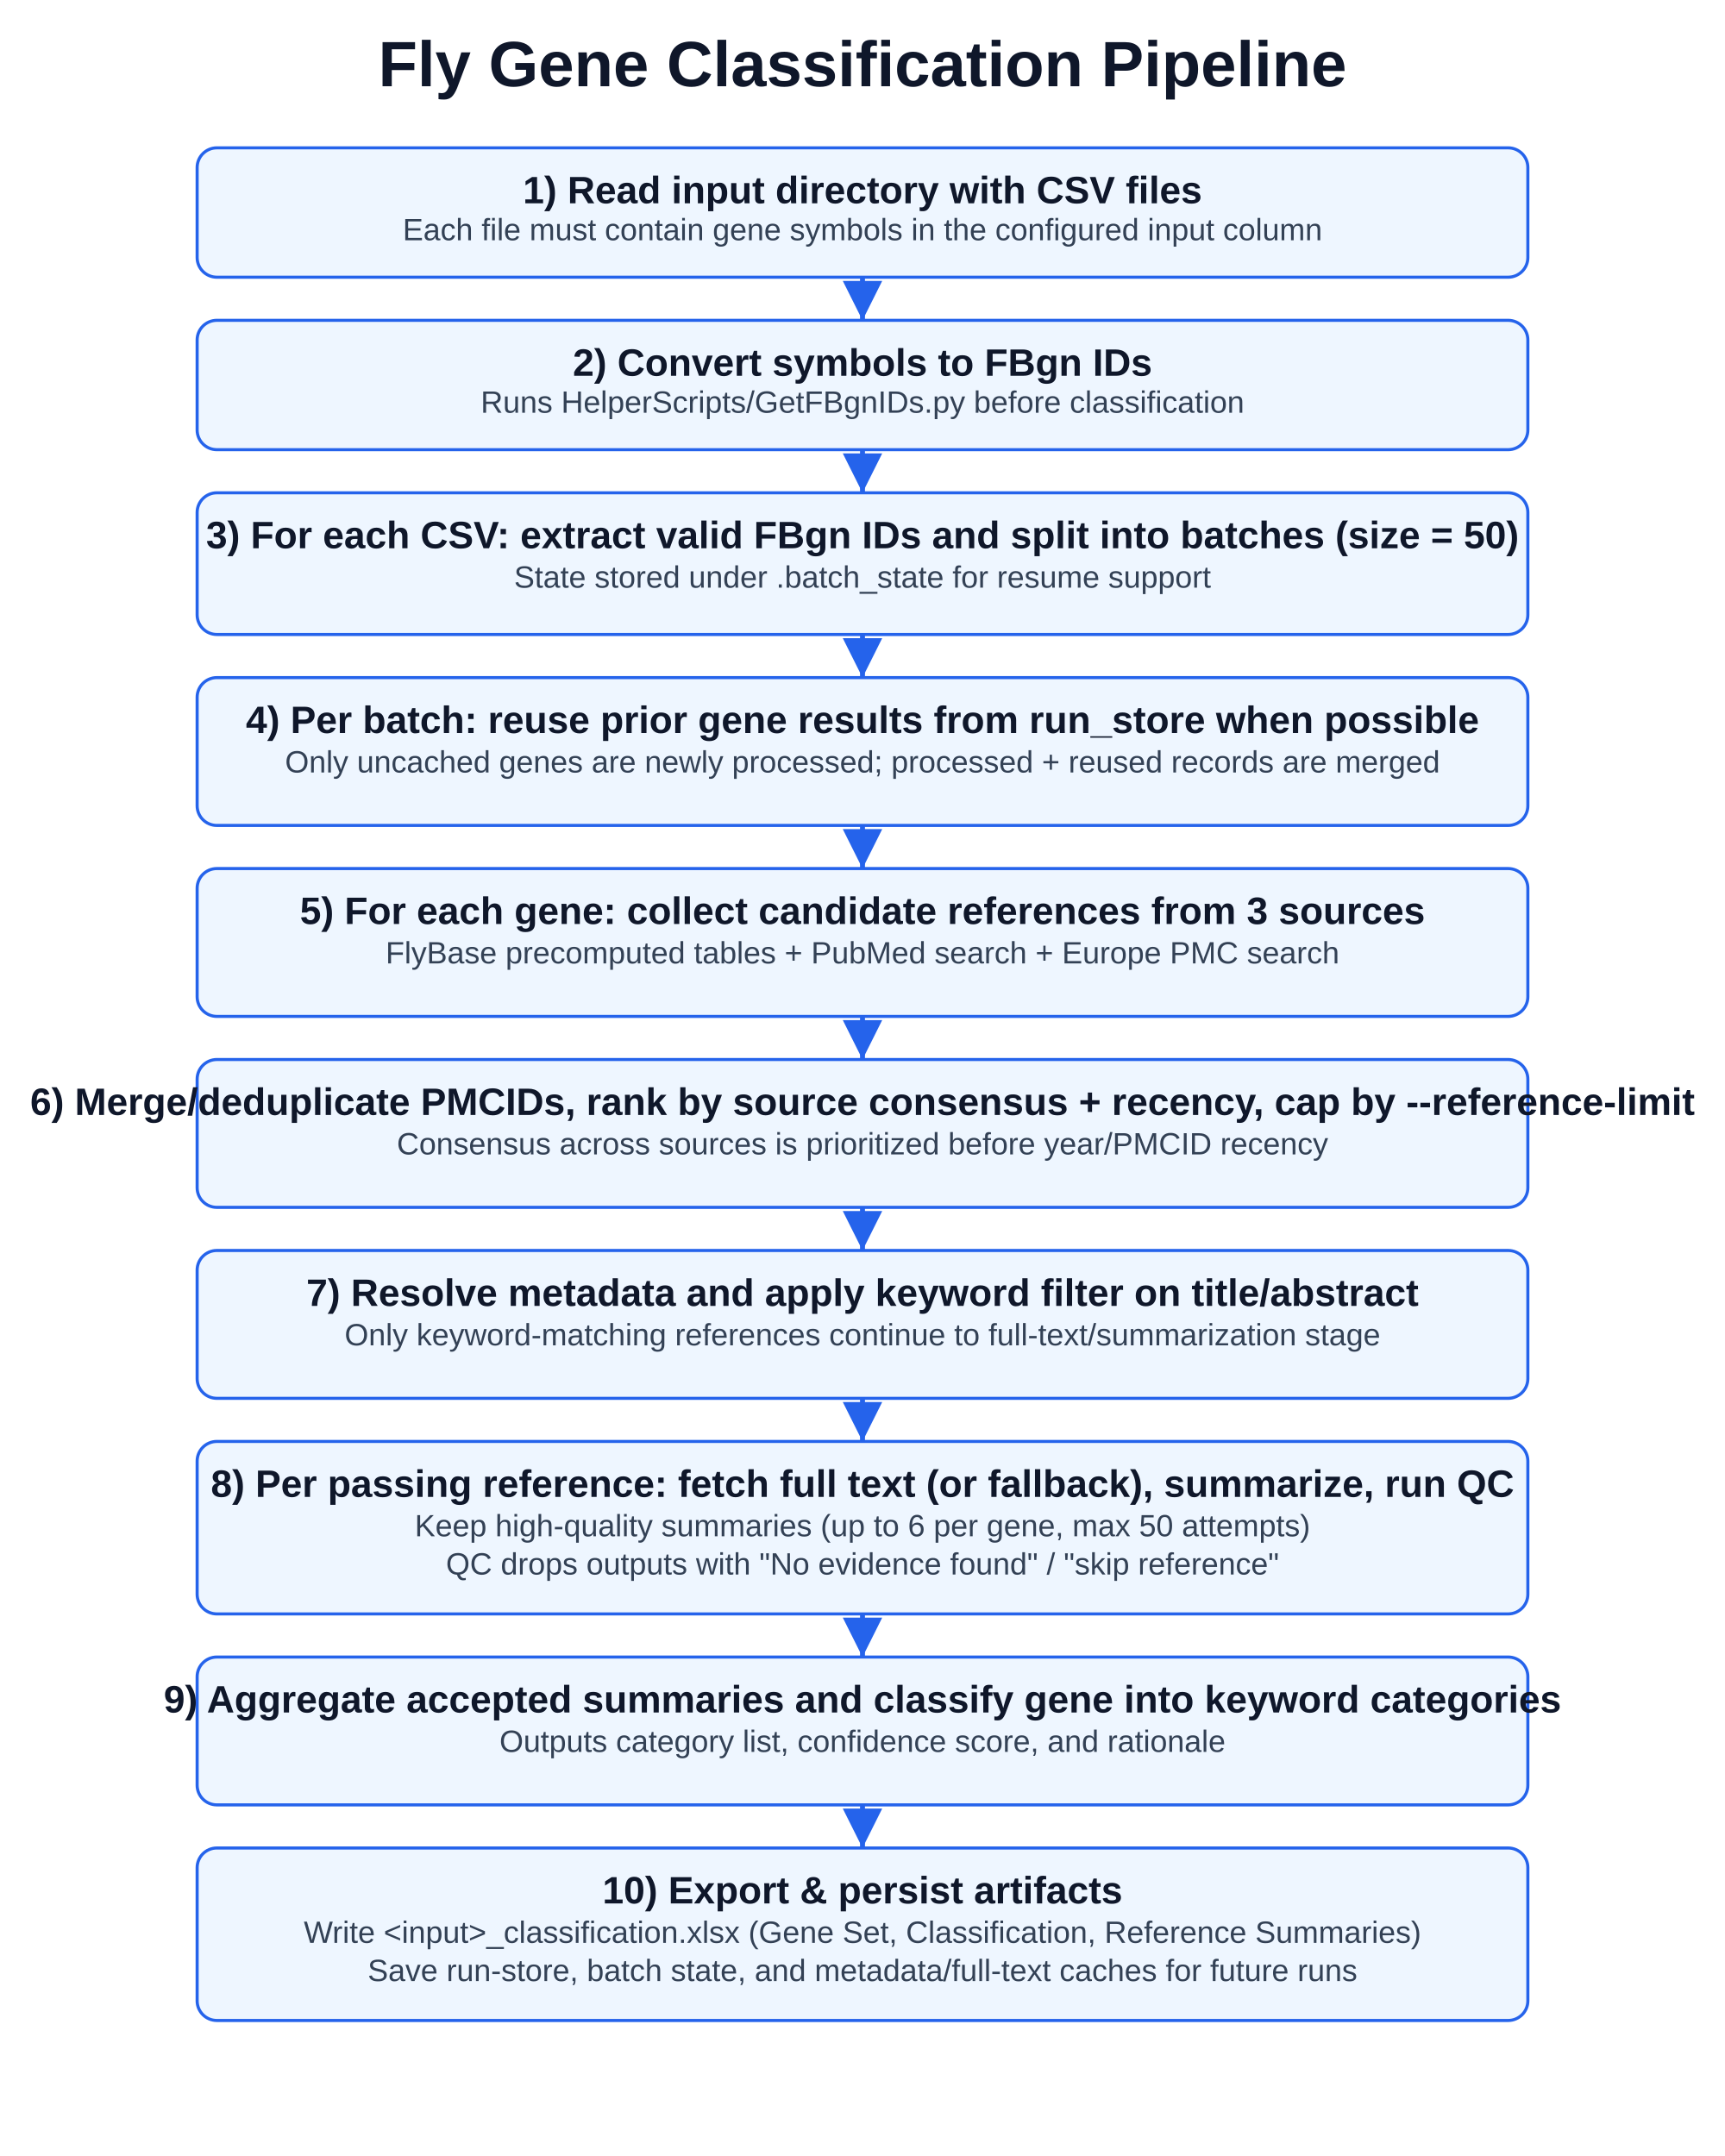
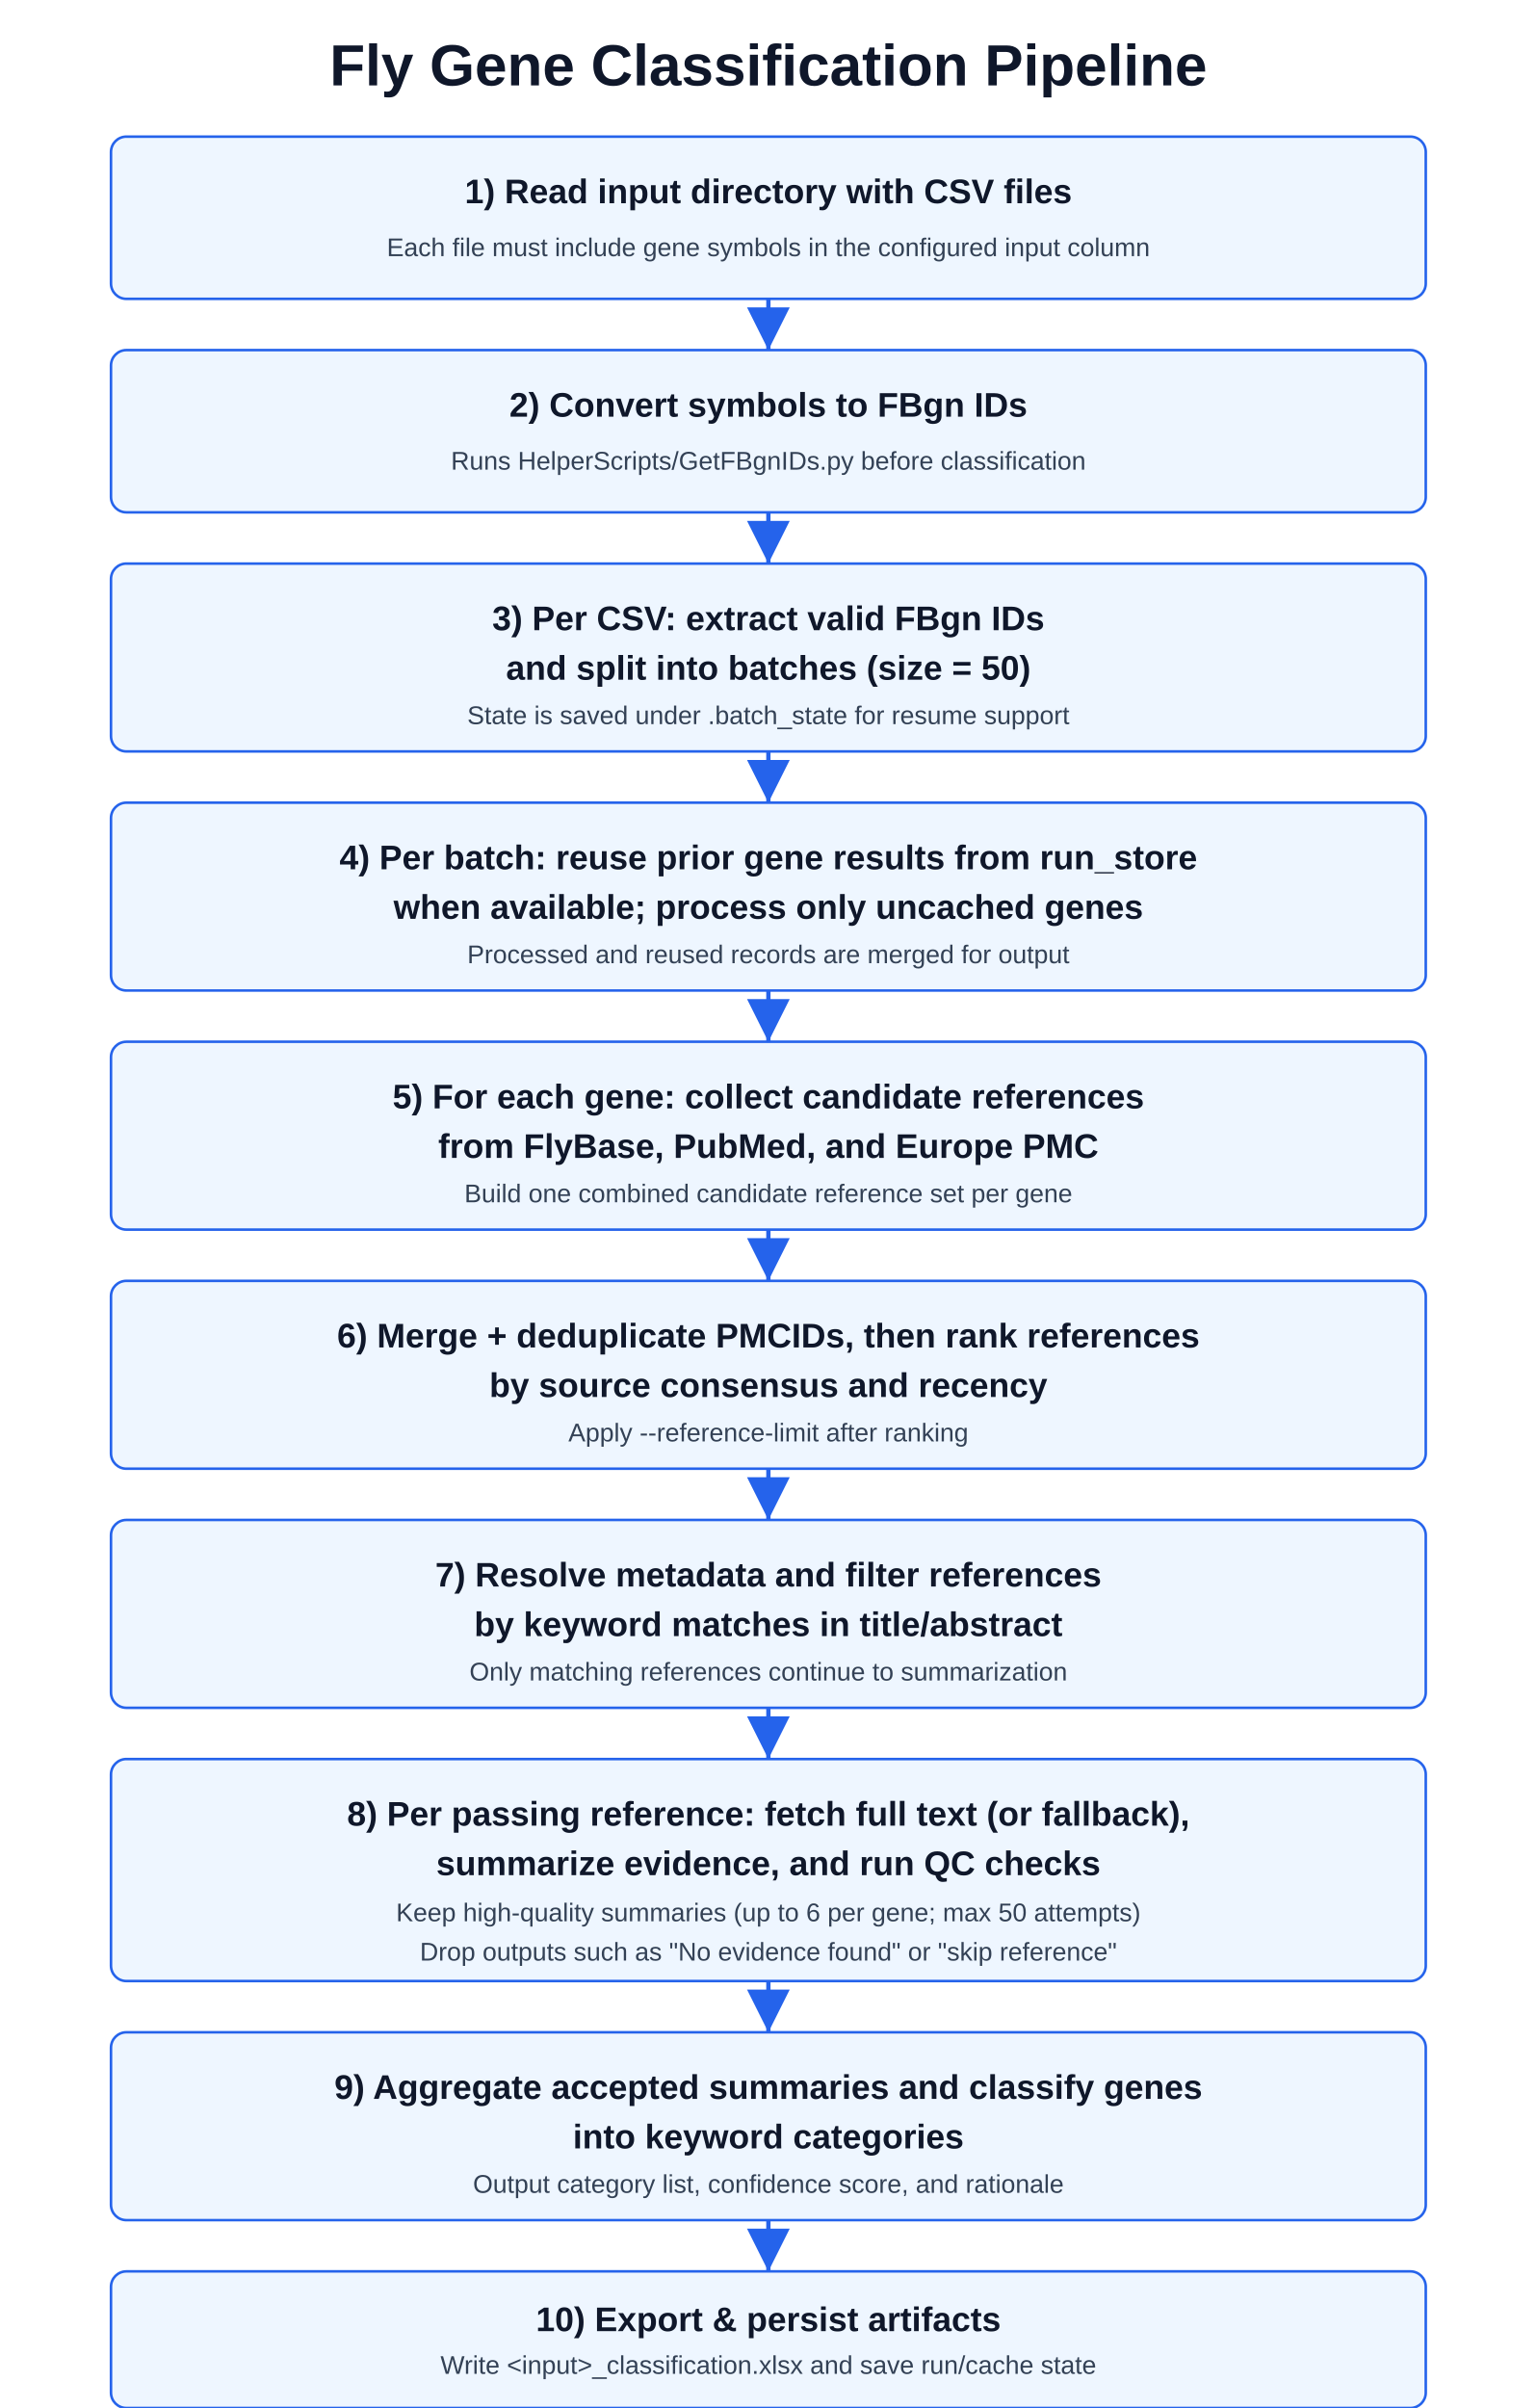
- <svg xmlns="http://www.w3.org/2000/svg" width="1400" height="1750" viewBox="0 0 1400 1750">
+ <svg xmlns="http://www.w3.org/2000/svg" width="1800" height="2820" viewBox="0 0 1800 2820">
  <defs>
    <style>
-       .title { font: 700 52px Arial, sans-serif; fill: #0f172a; }
-       .step { fill: #eef6ff; stroke: #2563eb; stroke-width: 2.5; rx: 16; }
-       .steptext { font: 600 31px Arial, sans-serif; fill: #0f172a; }
-       .subtext { font: 400 25px Arial, sans-serif; fill: #334155; }
-       .note { fill: #f8fafc; stroke: #64748b; stroke-width: 2; stroke-dasharray: 8 6; rx: 12; }
-       .notetext { font: 600 20px Arial, sans-serif; fill: #334155; }
-       .arrow { stroke: #2563eb; stroke-width: 4; fill: none; marker-end: url(#arrowhead); }
+       .title { font: 700 68px Arial, sans-serif; fill: #0f172a; }
+       .step { fill: #eef6ff; stroke: #2563eb; stroke-width: 3; rx: 18; }
+       .steptext { font: 700 40px Arial, sans-serif; fill: #0f172a; }
+       .subtext { font: 500 30px Arial, sans-serif; fill: #334155; }
+       .arrow { stroke: #2563eb; stroke-width: 5; fill: none; marker-end: url(#arrowhead); }
    </style>
-     <marker id="arrowhead" markerWidth="12" markerHeight="12" refX="8" refY="4" orient="auto">
-       <polygon points="0,0 8,4 0,8" fill="#2563eb" />
+     <marker id="arrowhead" markerWidth="14" markerHeight="14" refX="10" refY="5" orient="auto">
+       <polygon points="0,0 10,5 0,10" fill="#2563eb" />
    </marker>
  </defs>
-   <text x="700" y="70" text-anchor="middle" class="title">Fly Gene Classification Pipeline</text>
-   <rect x="160" y="120" width="1080" height="105" class="step" />
-   <text x="700" y="165" text-anchor="middle" class="steptext">1) Read input directory with CSV files</text>
-   <text x="700" y="195" text-anchor="middle" class="subtext">Each file must contain gene symbols in the configured input column</text>
-   <path d="M700 225 L700 260" class="arrow" />
-   <rect x="160" y="260" width="1080" height="105" class="step" />
-   <text x="700" y="305" text-anchor="middle" class="steptext">2) Convert symbols to FBgn IDs</text>
-   <text x="700" y="335" text-anchor="middle" class="subtext">Runs HelperScripts/GetFBgnIDs.py before classification</text>
-   <path d="M700 365 L700 400" class="arrow" />
-   <rect x="160" y="400" width="1080" height="115" class="step" />
-   <text x="700" y="445" text-anchor="middle" class="steptext">3) For each CSV: extract valid FBgn IDs and split into batches (size = 50)</text>
-   <text x="700" y="477" text-anchor="middle" class="subtext">State stored under .batch_state for resume support</text>
-   <path d="M700 515 L700 550" class="arrow" />
-   <rect x="160" y="550" width="1080" height="120" class="step" />
-   <text x="700" y="595" text-anchor="middle" class="steptext">4) Per batch: reuse prior gene results from run_store when possible</text>
-   <text x="700" y="627" text-anchor="middle" class="subtext">Only uncached genes are newly processed; processed + reused records are merged</text>
-   <path d="M700 670 L700 705" class="arrow" />
-   <rect x="160" y="705" width="1080" height="120" class="step" />
-   <text x="700" y="750" text-anchor="middle" class="steptext">5) For each gene: collect candidate references from 3 sources</text>
-   <text x="700" y="782" text-anchor="middle" class="subtext">FlyBase precomputed tables + PubMed search + Europe PMC search</text>
-   <path d="M700 825 L700 860" class="arrow" />
-   <rect x="160" y="860" width="1080" height="120" class="step" />
-   <text x="700" y="905" text-anchor="middle" class="steptext">6) Merge/deduplicate PMCIDs, rank by source consensus + recency, cap by --reference-limit</text>
-   <text x="700" y="937" text-anchor="middle" class="subtext">Consensus across sources is prioritized before year/PMCID recency</text>
-   <path d="M700 980 L700 1015" class="arrow" />
-   <rect x="160" y="1015" width="1080" height="120" class="step" />
-   <text x="700" y="1060" text-anchor="middle" class="steptext">7) Resolve metadata and apply keyword filter on title/abstract</text>
-   <text x="700" y="1092" text-anchor="middle" class="subtext">Only keyword-matching references continue to full-text/summarization stage</text>
-   <path d="M700 1135 L700 1170" class="arrow" />
-   <rect x="160" y="1170" width="1080" height="140" class="step" />
-   <text x="700" y="1215" text-anchor="middle" class="steptext">8) Per passing reference: fetch full text (or fallback), summarize, run QC</text>
-   <text x="700" y="1247" text-anchor="middle" class="subtext">Keep high-quality summaries (up to 6 per gene, max 50 attempts)</text>
-   <text x="700" y="1278" text-anchor="middle" class="subtext">QC drops outputs with "No evidence found" / "skip reference"</text>
-   <path d="M700 1310 L700 1345" class="arrow" />
-   <rect x="160" y="1345" width="1080" height="120" class="step" />
-   <text x="700" y="1390" text-anchor="middle" class="steptext">9) Aggregate accepted summaries and classify gene into keyword categories</text>
-   <text x="700" y="1422" text-anchor="middle" class="subtext">Outputs category list, confidence score, and rationale</text>
-   <path d="M700 1465 L700 1500" class="arrow" />
-   <rect x="160" y="1500" width="1080" height="140" class="step" />
-   <text x="700" y="1545" text-anchor="middle" class="steptext">10) Export &amp; persist artifacts</text>
-   <text x="700" y="1577" text-anchor="middle" class="subtext">Write &lt;input&gt;_classification.xlsx (Gene Set, Classification, Reference Summaries)</text>
-   <text x="700" y="1608" text-anchor="middle" class="subtext">Save run-store, batch state, and metadata/full-text caches for future runs</text>
+   <text x="900" y="100" text-anchor="middle" class="title">Fly Gene Classification Pipeline</text>
+   <rect x="130" y="160" width="1540" height="190" class="step" />
+   <text x="900" y="238" text-anchor="middle" class="steptext">1) Read input directory with CSV files</text>
+   <text x="900" y="300" text-anchor="middle" class="subtext">Each file must include gene symbols in the configured input column</text>
+   <path d="M900 350 L900 410" class="arrow" />
+   <rect x="130" y="410" width="1540" height="190" class="step" />
+   <text x="900" y="488" text-anchor="middle" class="steptext">2) Convert symbols to FBgn IDs</text>
+   <text x="900" y="550" text-anchor="middle" class="subtext">Runs HelperScripts/GetFBgnIDs.py before classification</text>
+   <path d="M900 600 L900 660" class="arrow" />
+   <rect x="130" y="660" width="1540" height="220" class="step" />
+   <text x="900" y="738" text-anchor="middle" class="steptext">3) Per CSV: extract valid FBgn IDs</text>
+   <text x="900" y="796" text-anchor="middle" class="steptext">and split into batches (size = 50)</text>
+   <text x="900" y="848" text-anchor="middle" class="subtext">State is saved under .batch_state for resume support</text>
+   <path d="M900 880 L900 940" class="arrow" />
+   <rect x="130" y="940" width="1540" height="220" class="step" />
+   <text x="900" y="1018" text-anchor="middle" class="steptext">4) Per batch: reuse prior gene results from run_store</text>
+   <text x="900" y="1076" text-anchor="middle" class="steptext">when available; process only uncached genes</text>
+   <text x="900" y="1128" text-anchor="middle" class="subtext">Processed and reused records are merged for output</text>
+   <path d="M900 1160 L900 1220" class="arrow" />
+   <rect x="130" y="1220" width="1540" height="220" class="step" />
+   <text x="900" y="1298" text-anchor="middle" class="steptext">5) For each gene: collect candidate references</text>
+   <text x="900" y="1356" text-anchor="middle" class="steptext">from FlyBase, PubMed, and Europe PMC</text>
+   <text x="900" y="1408" text-anchor="middle" class="subtext">Build one combined candidate reference set per gene</text>
+   <path d="M900 1440 L900 1500" class="arrow" />
+   <rect x="130" y="1500" width="1540" height="220" class="step" />
+   <text x="900" y="1578" text-anchor="middle" class="steptext">6) Merge + deduplicate PMCIDs, then rank references</text>
+   <text x="900" y="1636" text-anchor="middle" class="steptext">by source consensus and recency</text>
+   <text x="900" y="1688" text-anchor="middle" class="subtext">Apply --reference-limit after ranking</text>
+   <path d="M900 1720 L900 1780" class="arrow" />
+   <rect x="130" y="1780" width="1540" height="220" class="step" />
+   <text x="900" y="1858" text-anchor="middle" class="steptext">7) Resolve metadata and filter references</text>
+   <text x="900" y="1916" text-anchor="middle" class="steptext">by keyword matches in title/abstract</text>
+   <text x="900" y="1968" text-anchor="middle" class="subtext">Only matching references continue to summarization</text>
+   <path d="M900 2000 L900 2060" class="arrow" />
+   <rect x="130" y="2060" width="1540" height="260" class="step" />
+   <text x="900" y="2138" text-anchor="middle" class="steptext">8) Per passing reference: fetch full text (or fallback),</text>
+   <text x="900" y="2196" text-anchor="middle" class="steptext">summarize evidence, and run QC checks</text>
+   <text x="900" y="2250" text-anchor="middle" class="subtext">Keep high-quality summaries (up to 6 per gene; max 50 attempts)</text>
+   <text x="900" y="2296" text-anchor="middle" class="subtext">Drop outputs such as "No evidence found" or "skip reference"</text>
+   <path d="M900 2320 L900 2380" class="arrow" />
+   <rect x="130" y="2380" width="1540" height="220" class="step" />
+   <text x="900" y="2458" text-anchor="middle" class="steptext">9) Aggregate accepted summaries and classify genes</text>
+   <text x="900" y="2516" text-anchor="middle" class="steptext">into keyword categories</text>
+   <text x="900" y="2568" text-anchor="middle" class="subtext">Output category list, confidence score, and rationale</text>
+   <path d="M900 2600 L900 2660" class="arrow" />
+   <rect x="130" y="2660" width="1540" height="160" class="step" />
+   <text x="900" y="2730" text-anchor="middle" class="steptext">10) Export &amp; persist artifacts</text>
+   <text x="900" y="2780" text-anchor="middle" class="subtext">Write &lt;input&gt;_classification.xlsx and save run/cache state</text>
</svg>
